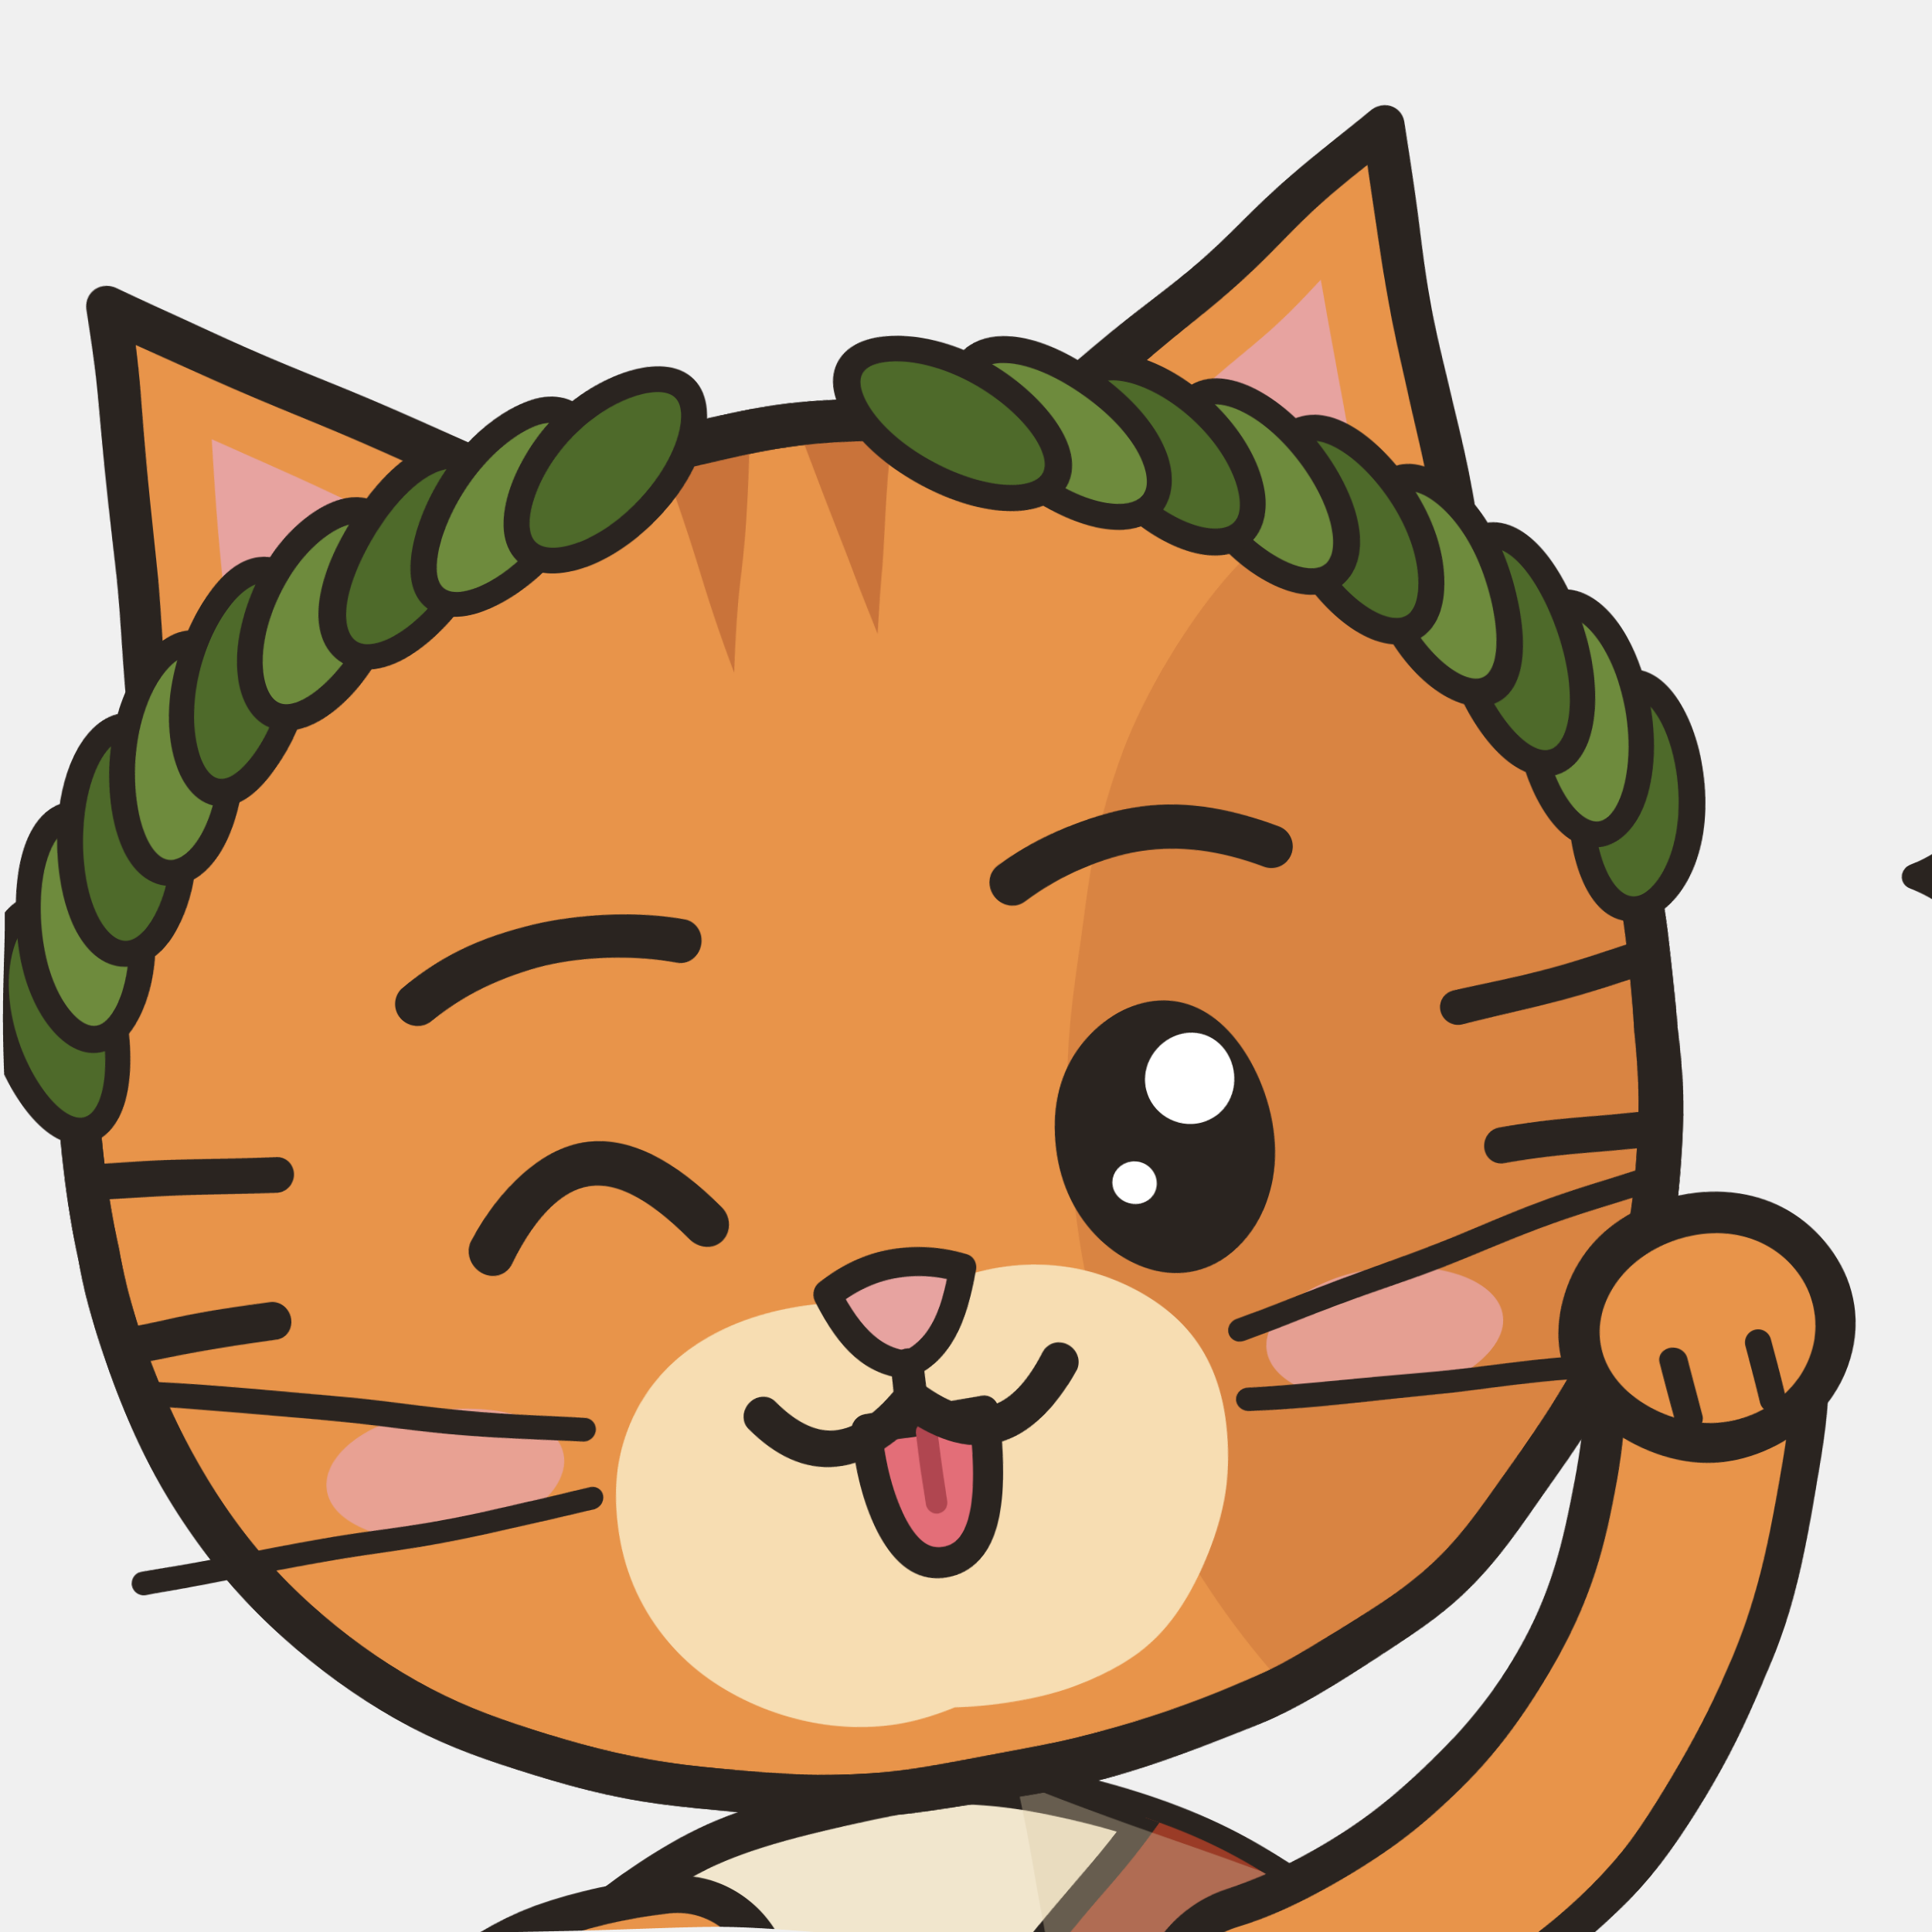
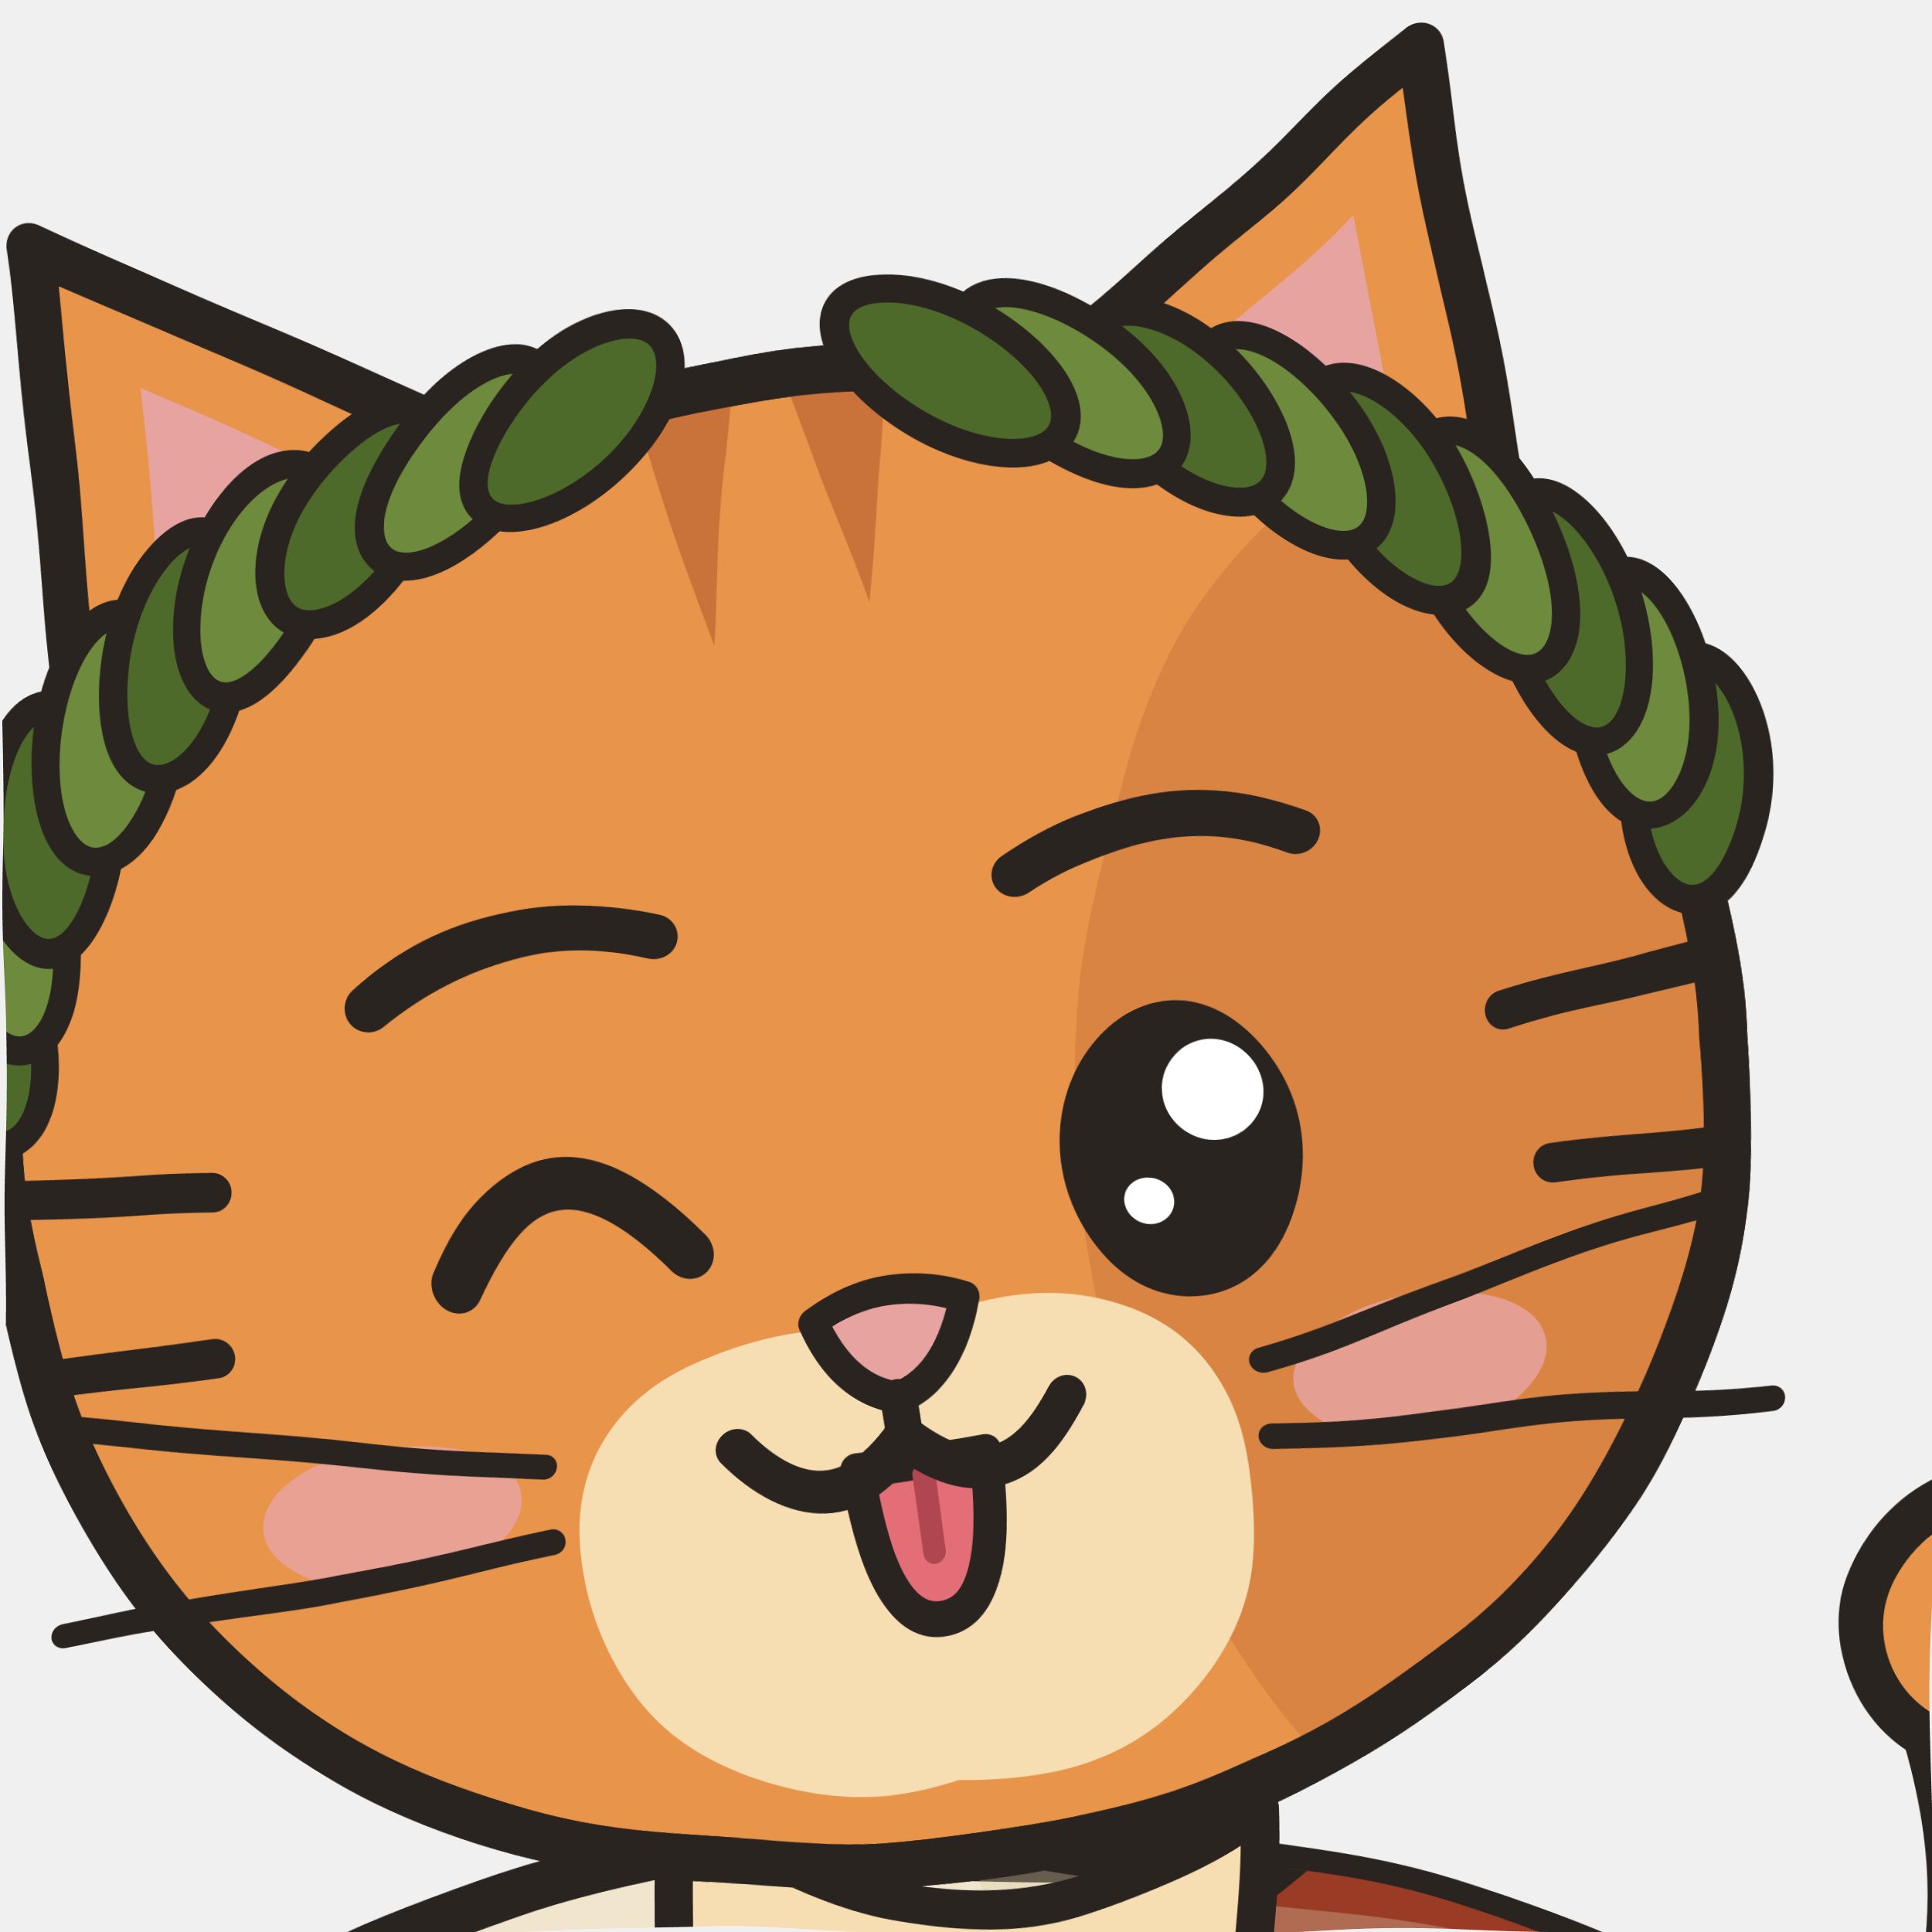
- <svg xmlns="http://www.w3.org/2000/svg" viewBox="44 12 152 152" width="152" height="152">
+ <svg xmlns="http://www.w3.org/2000/svg" viewBox="46 22 148 148" width="148" height="148">
  <defs>
    <filter id="rough" x="-5%" y="-5%" width="110%" height="110%">
      <feTurbulence type="fractalNoise" baseFrequency="0.035" numOctaves="2" seed="7" result="n" />
      <feDisplacementMap in="SourceGraphic" in2="n" scale="2.2" />
    </filter>
    <clipPath id="head">
      <path d="M54,96 C50,56 84,36 120,36 C156,36 190,56 186,96 C184,132 156,150 120,150 C84,150 56,132 54,96 Z" />
    </clipPath>
    <clipPath id="body">
-       <path d="M70,226 C62,190 82,152 120,150 C158,152 178,190 170,226 Q120,236 70,226 Z" />
+       <path d="M22,240 C26,196 58,170 100,164 L140,164 C182,170 214,196 218,240 Z" />
    </clipPath>
  </defs>
  <g filter="url(#rough)">
-     <g transform="translate(7.2 11) scale(0.94)">
-       <path d="M160,214 C208,216 220,180 214,158" fill="none" stroke="#2A2420" stroke-width="19.0" stroke-linecap="round" />
-       <path d="M160,214 C208,216 220,180 214,158" fill="none" stroke="#E8944A" stroke-width="12.5" stroke-linecap="round" />
-       <path d="M208.9,202.1 L203.7,197.6" fill="none" stroke="#C9733A" stroke-width="2.6" stroke-linecap="round" stroke-linejoin="round" />
-       <path d="M218.4,185.8 L211.8,183.7" fill="none" stroke="#C9733A" stroke-width="2.6" stroke-linecap="round" stroke-linejoin="round" />
-       <path d="M221.2,168.5 L214.3,168.7" fill="none" stroke="#C9733A" stroke-width="2.6" stroke-linecap="round" stroke-linejoin="round" />
-       <path d="M70,226 C62,190 82,152 120,150 C158,152 178,190 170,226 Q120,236 70,226 Z" fill="#F1E6CD" stroke="#2A2420" stroke-width="3.6" stroke-linejoin="round" stroke-linecap="round" />
-       <g clip-path="url(#body)">
-         <path d="M140,146 L170,160 L100,240 L64,240 Z" fill="#9A3B26" stroke="#2A2420" stroke-width="2.4" stroke-linejoin="round" stroke-linecap="round" />
-         <path d="M84,196 Q92,206 92,226" fill="none" stroke="#2A2420" stroke-width="2.2" stroke-linecap="round" stroke-linejoin="round" />
-         <path d="M156,194 Q150,210 154,228" fill="none" stroke="#2A2420" stroke-width="2.2" stroke-linecap="round" stroke-linejoin="round" />
-         <path d="M124,150 L180,170 L180,240 L140,240 Z" fill="#D9C9A6" opacity=".35" />
+     <path d="M22,240 C26,196 58,170 100,164 L140,164 C182,170 214,196 218,240 Z" fill="#F1E6CD" stroke="#2A2420" stroke-width="3.6" stroke-linejoin="round" stroke-linecap="round" />
+     <g clip-path="url(#body)">
+       <path d="M150,160 L190,166 L96,240 L52,240 Z" fill="#9A3B26" stroke="#2A2420" stroke-width="2.4" stroke-linejoin="round" stroke-linecap="round" />
+       <path d="M60,206 Q78,214 84,236" fill="none" stroke="#2A2420" stroke-width="2.4" stroke-linecap="round" stroke-linejoin="round" />
+       <path d="M178,200 Q170,218 176,240" fill="none" stroke="#2A2420" stroke-width="2.4" stroke-linecap="round" stroke-linejoin="round" />
+       <path d="M200,214 Q196,228 200,240" fill="none" stroke="#2A2420" stroke-width="2.4" stroke-linecap="round" stroke-linejoin="round" />
+       <path d="M120,164 L220,180 L220,240 L150,240 Z" fill="#D9C9A6" opacity=".35" />
+     </g>
+     <path d="M98,160 Q120,176 142,160 L142,172 Q120,184 98,172 Z" fill="#F7DDB2" stroke="#2A2420" stroke-width="3" stroke-linejoin="round" stroke-linecap="round" />
+     <g transform="rotate(0 120 212)">
+       <rect x="83.0" y="201" width="74" height="22" rx="2" fill="#F4E9CF" stroke="#2A2420" stroke-width="3" stroke-linejoin="round" stroke-linecap="round" />
+       <path d="M91.0,209 L149.0,209" fill="none" stroke="#2A2420" stroke-width="2" stroke-linecap="round" stroke-linejoin="round" />
+       <path d="M91.0,216 L141.0,216" fill="none" stroke="#2A2420" stroke-width="2" stroke-linecap="round" stroke-linejoin="round" />
+       <rect x="77.0" y="198" width="11" height="28" rx="5.5" fill="#E2CFA6" stroke="#2A2420" stroke-width="3" stroke-linejoin="round" stroke-linecap="round" />
+       <rect x="152.0" y="198" width="11" height="28" rx="5.5" fill="#E2CFA6" stroke="#2A2420" stroke-width="3" stroke-linejoin="round" stroke-linecap="round" />
+     </g>
+     <g transform="translate(0 14) rotate(-8 120 150)">
+       <path d="M64,74 L66,18 L108,44 Z" fill="#E8944A" stroke="#2A2420" stroke-width="3.6" stroke-linejoin="round" stroke-linecap="round" />
+       <path d="M72,64 L73,30 L98,46 Z" fill="#E7A3A0" />
+       <path d="M176,74 L174,18 L132,44 Z" fill="#E8944A" stroke="#2A2420" stroke-width="3.6" stroke-linejoin="round" stroke-linecap="round" />
+       <path d="M168,64 L167,30 L142,46 Z" fill="#E7A3A0" />
+       <path d="M54,96 C50,56 84,36 120,36 C156,36 190,56 186,96 C184,132 156,150 120,150 C84,150 56,132 54,96 Z" fill="#E8944A" stroke="#2A2420" stroke-width="3.6" stroke-linejoin="round" stroke-linecap="round" />
+       <g clip-path="url(#head)">
+         <ellipse cx="170" cy="104" rx="34" ry="56" fill="#C9733A" opacity=".5" />
+         <path d="M110,36 L114,56 L118,36 Z M122,36 L126,54 L130,36 Z" fill="#C9733A" />
+         <path d="M55,90 L70,92" fill="none" stroke="#2A2420" stroke-width="3" stroke-linecap="round" stroke-linejoin="round" />
+         <path d="M55,104 L68,104" fill="none" stroke="#2A2420" stroke-width="3" stroke-linecap="round" stroke-linejoin="round" />
+         <path d="M185,90 L170,92" fill="none" stroke="#2A2420" stroke-width="3" stroke-linecap="round" stroke-linejoin="round" />
+         <path d="M185,104 L172,104" fill="none" stroke="#2A2420" stroke-width="3" stroke-linecap="round" stroke-linejoin="round" />
      </g>
-       <ellipse cx="98" cy="228" rx="15" ry="9" fill="#E8944A" stroke="#2A2420" stroke-width="3.2" stroke-linejoin="round" stroke-linecap="round" />
-       <ellipse cx="142" cy="228" rx="15" ry="9" fill="#E8944A" stroke="#2A2420" stroke-width="3.2" stroke-linejoin="round" stroke-linecap="round" />
-       <path d="M95,226 L95,233" fill="none" stroke="#2A2420" stroke-width="2" stroke-linecap="round" stroke-linejoin="round" />
-       <path d="M101,226 L101,233" fill="none" stroke="#2A2420" stroke-width="2" stroke-linecap="round" stroke-linejoin="round" />
-       <path d="M139,226 L139,233" fill="none" stroke="#2A2420" stroke-width="2" stroke-linecap="round" stroke-linejoin="round" />
-       <path d="M145,226 L145,233" fill="none" stroke="#2A2420" stroke-width="2" stroke-linecap="round" stroke-linejoin="round" />
-       <g transform="translate(0 0) rotate(-8 120 150)">
-         <path d="M64,74 L66,18 L108,44 Z" fill="#E8944A" stroke="#2A2420" stroke-width="3.6" stroke-linejoin="round" stroke-linecap="round" />
-         <path d="M72,64 L73,30 L98,46 Z" fill="#E7A3A0" />
-         <path d="M176,74 L174,18 L132,44 Z" fill="#E8944A" stroke="#2A2420" stroke-width="3.6" stroke-linejoin="round" stroke-linecap="round" />
-         <path d="M168,64 L167,30 L142,46 Z" fill="#E7A3A0" />
-         <path d="M54,96 C50,56 84,36 120,36 C156,36 190,56 186,96 C184,132 156,150 120,150 C84,150 56,132 54,96 Z" fill="#E8944A" stroke="#2A2420" stroke-width="3.6" stroke-linejoin="round" stroke-linecap="round" />
-         <g clip-path="url(#head)">
-           <ellipse cx="170" cy="104" rx="34" ry="56" fill="#C9733A" opacity=".5" />
-           <path d="M110,36 L114,56 L118,36 Z M122,36 L126,54 L130,36 Z" fill="#C9733A" />
-           <path d="M55,90 L70,92" fill="none" stroke="#2A2420" stroke-width="3" stroke-linecap="round" stroke-linejoin="round" />
-           <path d="M55,104 L68,104" fill="none" stroke="#2A2420" stroke-width="3" stroke-linecap="round" stroke-linejoin="round" />
-           <path d="M185,90 L170,92" fill="none" stroke="#2A2420" stroke-width="3" stroke-linecap="round" stroke-linejoin="round" />
-           <path d="M185,104 L172,104" fill="none" stroke="#2A2420" stroke-width="3" stroke-linecap="round" stroke-linejoin="round" />
-         </g>
-         <path d="M54,96 C50,56 84,36 120,36 C156,36 190,56 186,96 C184,132 156,150 120,150 C84,150 56,132 54,96 Z" fill="none" stroke="#2A2420" stroke-width="3.6" stroke-linejoin="round" stroke-linecap="round" />
-         <path d="M94,124 C94,110 108,106 120,110 C132,106 146,110 146,124 C146,140 132,146 120,144 C108,146 94,140 94,124 Z" fill="#F7DDB2" />
-         <ellipse cx="53.4" cy="76.1" rx="9.5" ry="4.8" transform="rotate(263.0 53.4 76.1)" fill="#4E6A2A" stroke="#2A2420" stroke-width="2.2" stroke-linejoin="round" stroke-linecap="round" />
-         <ellipse cx="56.8" cy="69.0" rx="9.5" ry="4.8" transform="rotate(270.5 56.8 69.0)" fill="#6E8B3D" stroke="#2A2420" stroke-width="2.2" stroke-linejoin="round" stroke-linecap="round" />
-         <ellipse cx="61.3" cy="62.4" rx="9.5" ry="4.8" transform="rotate(278.0 61.3 62.4)" fill="#4E6A2A" stroke="#2A2420" stroke-width="2.2" stroke-linejoin="round" stroke-linecap="round" />
-         <ellipse cx="66.8" cy="56.3" rx="9.5" ry="4.8" transform="rotate(285.5 66.8 56.3)" fill="#6E8B3D" stroke="#2A2420" stroke-width="2.2" stroke-linejoin="round" stroke-linecap="round" />
-         <ellipse cx="73.2" cy="50.9" rx="9.5" ry="4.8" transform="rotate(293.0 73.2 50.9)" fill="#4E6A2A" stroke="#2A2420" stroke-width="2.2" stroke-linejoin="round" stroke-linecap="round" />
-         <ellipse cx="80.4" cy="46.2" rx="9.5" ry="4.8" transform="rotate(300.5 80.4 46.2)" fill="#6E8B3D" stroke="#2A2420" stroke-width="2.2" stroke-linejoin="round" stroke-linecap="round" />
-         <ellipse cx="88.2" cy="42.3" rx="9.5" ry="4.8" transform="rotate(308.0 88.2 42.3)" fill="#4E6A2A" stroke="#2A2420" stroke-width="2.2" stroke-linejoin="round" stroke-linecap="round" />
-         <ellipse cx="96.6" cy="39.3" rx="9.5" ry="4.8" transform="rotate(315.5 96.6 39.3)" fill="#6E8B3D" stroke="#2A2420" stroke-width="2.2" stroke-linejoin="round" stroke-linecap="round" />
-         <ellipse cx="105.4" cy="37.3" rx="9.5" ry="4.8" transform="rotate(323.0 105.4 37.3)" fill="#4E6A2A" stroke="#2A2420" stroke-width="2.2" stroke-linejoin="round" stroke-linecap="round" />
-         <ellipse cx="186.6" cy="76.1" rx="9.5" ry="4.8" transform="rotate(457.0 186.6 76.1)" fill="#4E6A2A" stroke="#2A2420" stroke-width="2.2" stroke-linejoin="round" stroke-linecap="round" />
-         <ellipse cx="183.2" cy="69.0" rx="9.5" ry="4.8" transform="rotate(449.5 183.2 69.0)" fill="#6E8B3D" stroke="#2A2420" stroke-width="2.2" stroke-linejoin="round" stroke-linecap="round" />
-         <ellipse cx="178.7" cy="62.4" rx="9.5" ry="4.8" transform="rotate(442.0 178.7 62.4)" fill="#4E6A2A" stroke="#2A2420" stroke-width="2.2" stroke-linejoin="round" stroke-linecap="round" />
-         <ellipse cx="173.2" cy="56.3" rx="9.5" ry="4.8" transform="rotate(434.5 173.2 56.3)" fill="#6E8B3D" stroke="#2A2420" stroke-width="2.2" stroke-linejoin="round" stroke-linecap="round" />
-         <ellipse cx="166.8" cy="50.9" rx="9.5" ry="4.8" transform="rotate(427.0 166.8 50.9)" fill="#4E6A2A" stroke="#2A2420" stroke-width="2.2" stroke-linejoin="round" stroke-linecap="round" />
-         <ellipse cx="159.6" cy="46.2" rx="9.5" ry="4.8" transform="rotate(419.5 159.6 46.2)" fill="#6E8B3D" stroke="#2A2420" stroke-width="2.2" stroke-linejoin="round" stroke-linecap="round" />
-         <ellipse cx="151.8" cy="42.3" rx="9.5" ry="4.8" transform="rotate(412.0 151.8 42.3)" fill="#4E6A2A" stroke="#2A2420" stroke-width="2.2" stroke-linejoin="round" stroke-linecap="round" />
-         <ellipse cx="143.4" cy="39.3" rx="9.5" ry="4.8" transform="rotate(404.5 143.4 39.3)" fill="#6E8B3D" stroke="#2A2420" stroke-width="2.2" stroke-linejoin="round" stroke-linecap="round" />
-         <ellipse cx="134.6" cy="37.3" rx="9.5" ry="4.8" transform="rotate(397.0 134.6 37.3)" fill="#4E6A2A" stroke="#2A2420" stroke-width="2.2" stroke-linejoin="round" stroke-linecap="round" />
-         <path d="M87,101 Q96,89 105,101" fill="none" stroke="#2A2420" stroke-width="3.8" stroke-linecap="round" stroke-linejoin="round" />
-         <ellipse cx="144" cy="99" rx="9" ry="11.5" fill="#2A2420" />
-         <circle cx="146.8" cy="94.6" r="3.8" fill="#fff" />
-         <circle cx="141" cy="102.6" r="1.8" fill="#fff" />
-         <path d="M84,80 Q95,73 106,77" fill="none" stroke="#2A2420" stroke-width="3.6" stroke-linecap="round" stroke-linejoin="round" />
-         <path d="M134,76 Q145,70 156,76" fill="none" stroke="#2A2420" stroke-width="3.6" stroke-linecap="round" stroke-linejoin="round" />
-         <ellipse cx="80" cy="118" rx="10" ry="5.5" fill="#E7A3A0" opacity=".85" />
-         <ellipse cx="160" cy="118" rx="10" ry="5.5" fill="#E7A3A0" opacity=".85" />
-         <path d="M114,108 Q120,105 126,108 Q124,114 120,115 Q116,114 114,108 Z" fill="#E7A3A0" stroke="#2A2420" stroke-width="2.4" stroke-linejoin="round" stroke-linecap="round" />
-         <path d="M120,115 L120,118" fill="none" stroke="#2A2420" stroke-width="2.8" stroke-linecap="round" stroke-linejoin="round" />
-         <path d="M116,120 Q116,132 121,132 Q126,132 126,120 Z" fill="#E36E78" stroke="#2A2420" stroke-width="2.6" stroke-linejoin="round" stroke-linecap="round" />
-         <path d="M121,121 L121,127" fill="none" stroke="#B04650" stroke-width="1.8" stroke-linecap="round" stroke-linejoin="round" />
-         <path d="M107,117 Q113,125 120,118 Q127,125 133,117" fill="none" stroke="#2A2420" stroke-width="3.2" stroke-linecap="round" stroke-linejoin="round" />
-         <path d="M92,116 L56,108" fill="none" stroke="#2A2420" stroke-width="2" stroke-linecap="round" stroke-linejoin="round" />
-         <path d="M92,122 L54,124" fill="none" stroke="#2A2420" stroke-width="2" stroke-linecap="round" stroke-linejoin="round" />
-         <path d="M148,116 L184,108" fill="none" stroke="#2A2420" stroke-width="2" stroke-linecap="round" stroke-linejoin="round" />
-         <path d="M148,122 L186,124" fill="none" stroke="#2A2420" stroke-width="2" stroke-linecap="round" stroke-linejoin="round" />
-       </g>
-       <path d="M96,168 C70,170 66,196 84,204" fill="none" stroke="#2A2420" stroke-width="19.5" stroke-linecap="round" />
-       <path d="M96,168 C70,170 66,196 84,204" fill="none" stroke="#E8944A" stroke-width="13" stroke-linecap="round" />
-       <g transform="rotate(0 84 204)">
-         <ellipse cx="84" cy="204" rx="10.5" ry="9.66" fill="#E8944A" stroke="#2A2420" stroke-width="3.4" stroke-linejoin="round" stroke-linecap="round" />
-         <path d="M80.5,206 L80.5,211" fill="none" stroke="#2A2420" stroke-width="2.2" stroke-linecap="round" stroke-linejoin="round" />
-         <path d="M87.5,206 L87.5,211" fill="none" stroke="#2A2420" stroke-width="2.2" stroke-linecap="round" stroke-linejoin="round" />
-       </g>
-       <path d="M144,168 C170,160 184,136 182,112" fill="none" stroke="#2A2420" stroke-width="19.5" stroke-linecap="round" />
-       <path d="M144,168 C170,160 184,136 182,112" fill="none" stroke="#E8944A" stroke-width="13" stroke-linecap="round" />
-       <g transform="rotate(-15 182 112)">
-         <ellipse cx="182" cy="112" rx="10.5" ry="9.66" fill="#E8944A" stroke="#2A2420" stroke-width="3.4" stroke-linejoin="round" stroke-linecap="round" />
-         <path d="M178.5,114 L178.5,119" fill="none" stroke="#2A2420" stroke-width="2.2" stroke-linecap="round" stroke-linejoin="round" />
-         <path d="M185.5,114 L185.5,119" fill="none" stroke="#2A2420" stroke-width="2.2" stroke-linecap="round" stroke-linejoin="round" />
-       </g>
-       <path d="M206,67 Q208,72 213,74 Q208,76 206,81 Q204,76 199,74 Q204,72 206,67 Z" fill="#F2C94C" stroke="#2A2420" stroke-width="2.2" stroke-linejoin="round" stroke-linecap="round" />
+       <path d="M54,96 C50,56 84,36 120,36 C156,36 190,56 186,96 C184,132 156,150 120,150 C84,150 56,132 54,96 Z" fill="none" stroke="#2A2420" stroke-width="3.6" stroke-linejoin="round" stroke-linecap="round" />
+       <path d="M94,124 C94,110 108,106 120,110 C132,106 146,110 146,124 C146,140 132,146 120,144 C108,146 94,140 94,124 Z" fill="#F7DDB2" />
+       <ellipse cx="53.4" cy="76.1" rx="9.5" ry="4.8" transform="rotate(263.0 53.4 76.1)" fill="#4E6A2A" stroke="#2A2420" stroke-width="2.2" stroke-linejoin="round" stroke-linecap="round" />
+       <ellipse cx="56.8" cy="69.0" rx="9.5" ry="4.8" transform="rotate(270.5 56.8 69.0)" fill="#6E8B3D" stroke="#2A2420" stroke-width="2.2" stroke-linejoin="round" stroke-linecap="round" />
+       <ellipse cx="61.3" cy="62.4" rx="9.5" ry="4.8" transform="rotate(278.0 61.3 62.4)" fill="#4E6A2A" stroke="#2A2420" stroke-width="2.2" stroke-linejoin="round" stroke-linecap="round" />
+       <ellipse cx="66.8" cy="56.3" rx="9.5" ry="4.8" transform="rotate(285.5 66.8 56.3)" fill="#6E8B3D" stroke="#2A2420" stroke-width="2.2" stroke-linejoin="round" stroke-linecap="round" />
+       <ellipse cx="73.2" cy="50.9" rx="9.5" ry="4.8" transform="rotate(293.0 73.2 50.9)" fill="#4E6A2A" stroke="#2A2420" stroke-width="2.2" stroke-linejoin="round" stroke-linecap="round" />
+       <ellipse cx="80.4" cy="46.2" rx="9.5" ry="4.8" transform="rotate(300.5 80.4 46.2)" fill="#6E8B3D" stroke="#2A2420" stroke-width="2.2" stroke-linejoin="round" stroke-linecap="round" />
+       <ellipse cx="88.2" cy="42.3" rx="9.5" ry="4.8" transform="rotate(308.0 88.2 42.3)" fill="#4E6A2A" stroke="#2A2420" stroke-width="2.2" stroke-linejoin="round" stroke-linecap="round" />
+       <ellipse cx="96.6" cy="39.3" rx="9.5" ry="4.8" transform="rotate(315.5 96.6 39.3)" fill="#6E8B3D" stroke="#2A2420" stroke-width="2.2" stroke-linejoin="round" stroke-linecap="round" />
+       <ellipse cx="105.4" cy="37.3" rx="9.5" ry="4.8" transform="rotate(323.0 105.4 37.3)" fill="#4E6A2A" stroke="#2A2420" stroke-width="2.2" stroke-linejoin="round" stroke-linecap="round" />
+       <ellipse cx="186.6" cy="76.1" rx="9.5" ry="4.8" transform="rotate(457.0 186.6 76.1)" fill="#4E6A2A" stroke="#2A2420" stroke-width="2.2" stroke-linejoin="round" stroke-linecap="round" />
+       <ellipse cx="183.2" cy="69.0" rx="9.5" ry="4.8" transform="rotate(449.5 183.2 69.0)" fill="#6E8B3D" stroke="#2A2420" stroke-width="2.2" stroke-linejoin="round" stroke-linecap="round" />
+       <ellipse cx="178.7" cy="62.4" rx="9.5" ry="4.8" transform="rotate(442.0 178.7 62.4)" fill="#4E6A2A" stroke="#2A2420" stroke-width="2.2" stroke-linejoin="round" stroke-linecap="round" />
+       <ellipse cx="173.2" cy="56.3" rx="9.5" ry="4.8" transform="rotate(434.5 173.2 56.3)" fill="#6E8B3D" stroke="#2A2420" stroke-width="2.2" stroke-linejoin="round" stroke-linecap="round" />
+       <ellipse cx="166.8" cy="50.9" rx="9.5" ry="4.8" transform="rotate(427.0 166.8 50.9)" fill="#4E6A2A" stroke="#2A2420" stroke-width="2.2" stroke-linejoin="round" stroke-linecap="round" />
+       <ellipse cx="159.6" cy="46.2" rx="9.5" ry="4.8" transform="rotate(419.5 159.6 46.2)" fill="#6E8B3D" stroke="#2A2420" stroke-width="2.2" stroke-linejoin="round" stroke-linecap="round" />
+       <ellipse cx="151.8" cy="42.3" rx="9.5" ry="4.8" transform="rotate(412.0 151.8 42.3)" fill="#4E6A2A" stroke="#2A2420" stroke-width="2.2" stroke-linejoin="round" stroke-linecap="round" />
+       <ellipse cx="143.4" cy="39.3" rx="9.5" ry="4.8" transform="rotate(404.5 143.4 39.3)" fill="#6E8B3D" stroke="#2A2420" stroke-width="2.2" stroke-linejoin="round" stroke-linecap="round" />
+       <ellipse cx="134.6" cy="37.3" rx="9.5" ry="4.8" transform="rotate(397.0 134.6 37.3)" fill="#4E6A2A" stroke="#2A2420" stroke-width="2.2" stroke-linejoin="round" stroke-linecap="round" />
+       <path d="M87,101 Q96,89 105,101" fill="none" stroke="#2A2420" stroke-width="3.8" stroke-linecap="round" stroke-linejoin="round" />
+       <ellipse cx="144" cy="99" rx="9" ry="11.5" fill="#2A2420" />
+       <circle cx="146.8" cy="94.6" r="3.8" fill="#fff" />
+       <circle cx="141" cy="102.6" r="1.8" fill="#fff" />
+       <path d="M84,80 Q95,73 106,77" fill="none" stroke="#2A2420" stroke-width="3.6" stroke-linecap="round" stroke-linejoin="round" />
+       <path d="M134,76 Q145,70 156,76" fill="none" stroke="#2A2420" stroke-width="3.6" stroke-linecap="round" stroke-linejoin="round" />
+       <ellipse cx="80" cy="118" rx="10" ry="5.5" fill="#E7A3A0" opacity=".85" />
+       <ellipse cx="160" cy="118" rx="10" ry="5.5" fill="#E7A3A0" opacity=".85" />
+       <path d="M114,108 Q120,105 126,108 Q124,114 120,115 Q116,114 114,108 Z" fill="#E7A3A0" stroke="#2A2420" stroke-width="2.4" stroke-linejoin="round" stroke-linecap="round" />
+       <path d="M120,115 L120,118" fill="none" stroke="#2A2420" stroke-width="2.8" stroke-linecap="round" stroke-linejoin="round" />
+       <path d="M116,120 Q116,132 121,132 Q126,132 126,120 Z" fill="#E36E78" stroke="#2A2420" stroke-width="2.6" stroke-linejoin="round" stroke-linecap="round" />
+       <path d="M121,121 L121,127" fill="none" stroke="#B04650" stroke-width="1.8" stroke-linecap="round" stroke-linejoin="round" />
+       <path d="M107,117 Q113,125 120,118 Q127,125 133,117" fill="none" stroke="#2A2420" stroke-width="3.2" stroke-linecap="round" stroke-linejoin="round" />
+       <path d="M92,116 L56,108" fill="none" stroke="#2A2420" stroke-width="2" stroke-linecap="round" stroke-linejoin="round" />
+       <path d="M92,122 L54,124" fill="none" stroke="#2A2420" stroke-width="2" stroke-linecap="round" stroke-linejoin="round" />
+       <path d="M148,116 L184,108" fill="none" stroke="#2A2420" stroke-width="2" stroke-linecap="round" stroke-linejoin="round" />
+       <path d="M148,122 L186,124" fill="none" stroke="#2A2420" stroke-width="2" stroke-linecap="round" stroke-linejoin="round" />
    </g>
+     <path d="M62,206 C66,216 72,218 82,212" fill="none" stroke="#2A2420" stroke-width="22.0" stroke-linecap="round" />
+     <path d="M62,206 C66,216 72,218 82,212" fill="none" stroke="#E8944A" stroke-width="15.5" stroke-linecap="round" />
+     <g transform="rotate(0 82 212)">
+       <ellipse cx="82" cy="212" rx="11.5" ry="10.58" fill="#E8944A" stroke="#2A2420" stroke-width="3.4" stroke-linejoin="round" stroke-linecap="round" />
+       <path d="M78.5,214 L78.5,219" fill="none" stroke="#2A2420" stroke-width="2.2" stroke-linecap="round" stroke-linejoin="round" />
+       <path d="M85.5,214 L85.5,219" fill="none" stroke="#2A2420" stroke-width="2.2" stroke-linecap="round" stroke-linejoin="round" />
+     </g>
+     <path d="M178,206 C204,198 210,168 200,146" fill="none" stroke="#2A2420" stroke-width="22.0" stroke-linecap="round" />
+     <path d="M178,206 C204,198 210,168 200,146" fill="none" stroke="#E8944A" stroke-width="15.5" stroke-linecap="round" />
+     <g transform="rotate(-15 200 146)">
+       <ellipse cx="200" cy="146" rx="11.5" ry="10.58" fill="#E8944A" stroke="#2A2420" stroke-width="3.4" stroke-linejoin="round" stroke-linecap="round" />
+       <path d="M196.5,148 L196.5,153" fill="none" stroke="#2A2420" stroke-width="2.2" stroke-linecap="round" stroke-linejoin="round" />
+       <path d="M203.5,148 L203.5,153" fill="none" stroke="#2A2420" stroke-width="2.2" stroke-linecap="round" stroke-linejoin="round" />
+     </g>
+     <path d="M214,63 Q216,68 221,70 Q216,72 214,77 Q212,72 207,70 Q212,68 214,63 Z" fill="#F2C94C" stroke="#2A2420" stroke-width="2.2" stroke-linejoin="round" stroke-linecap="round" />
  </g>
</svg>
